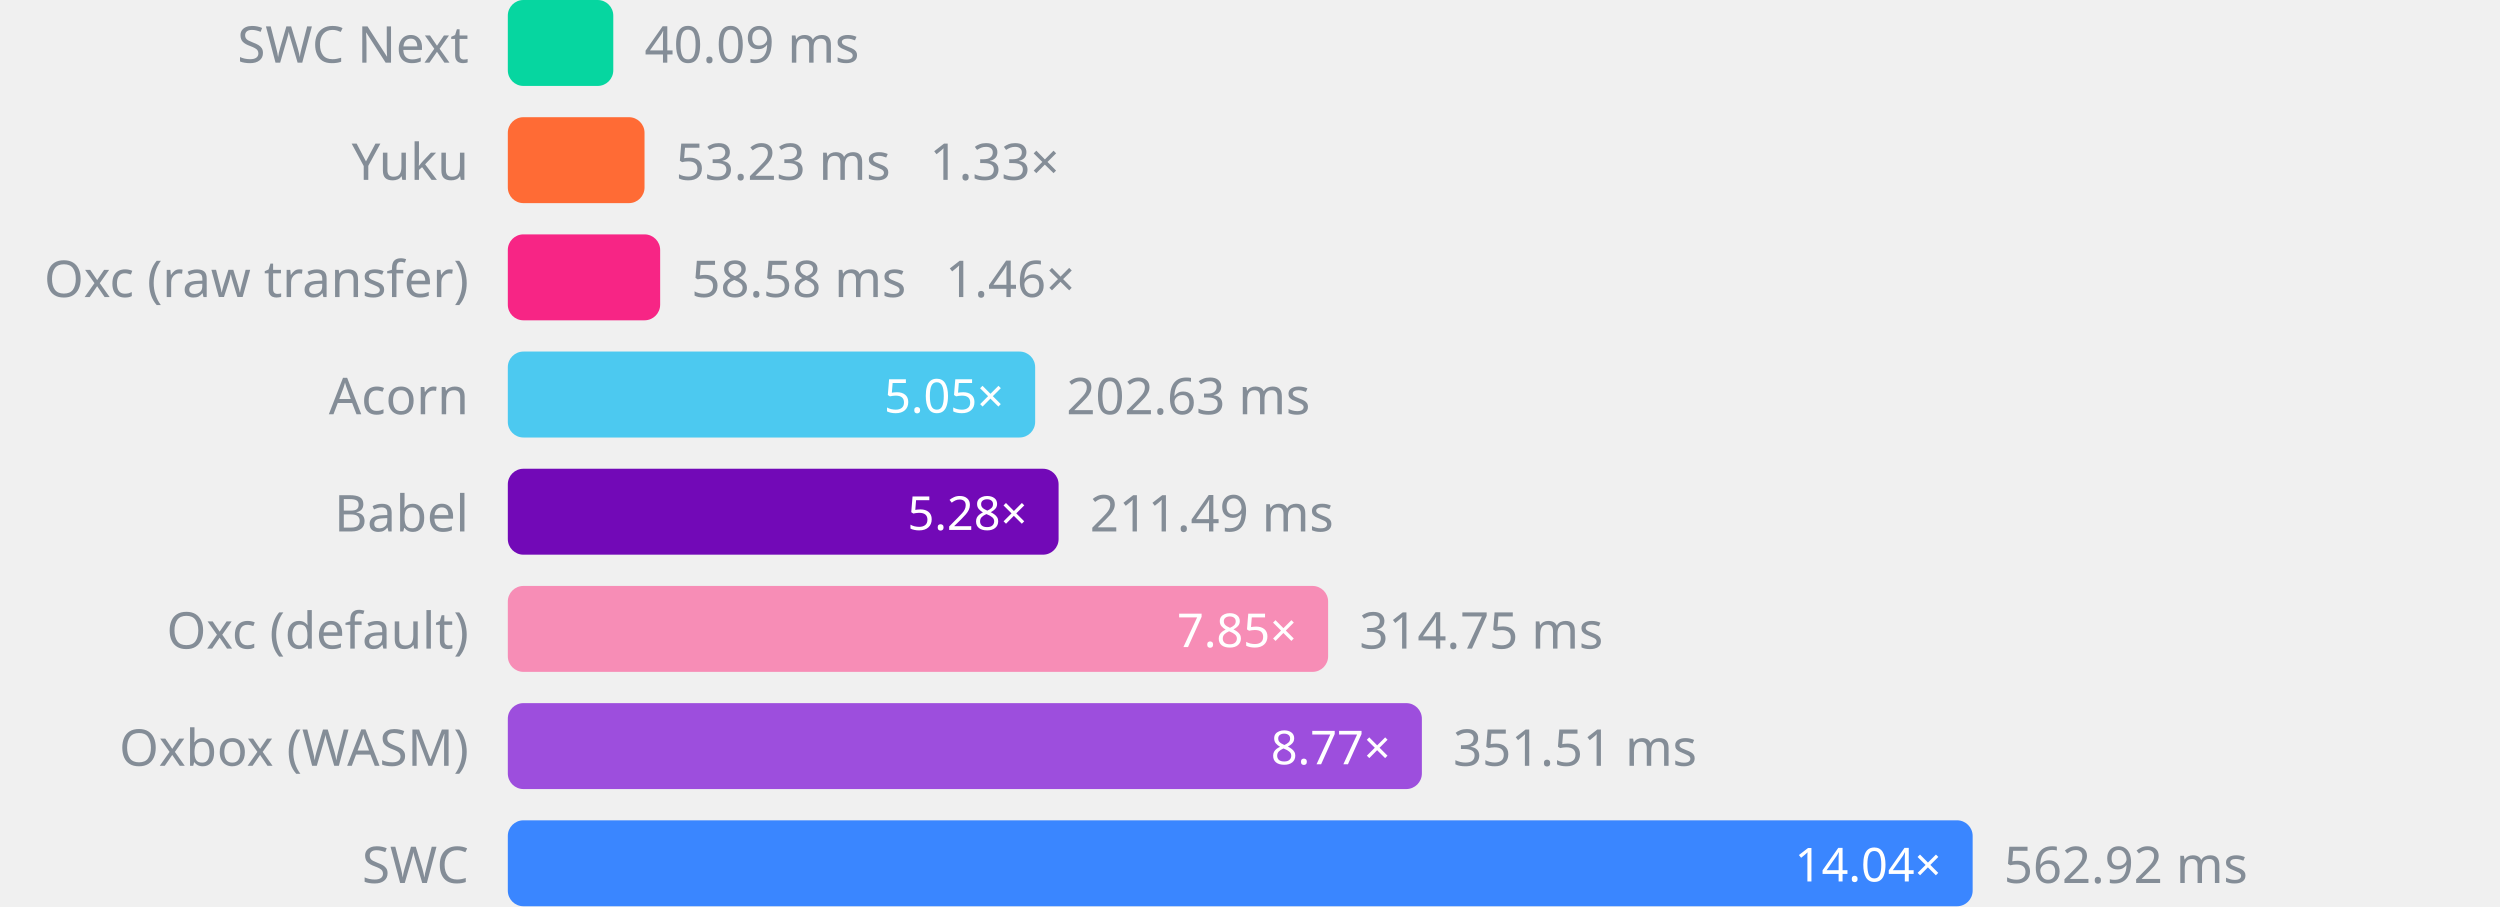
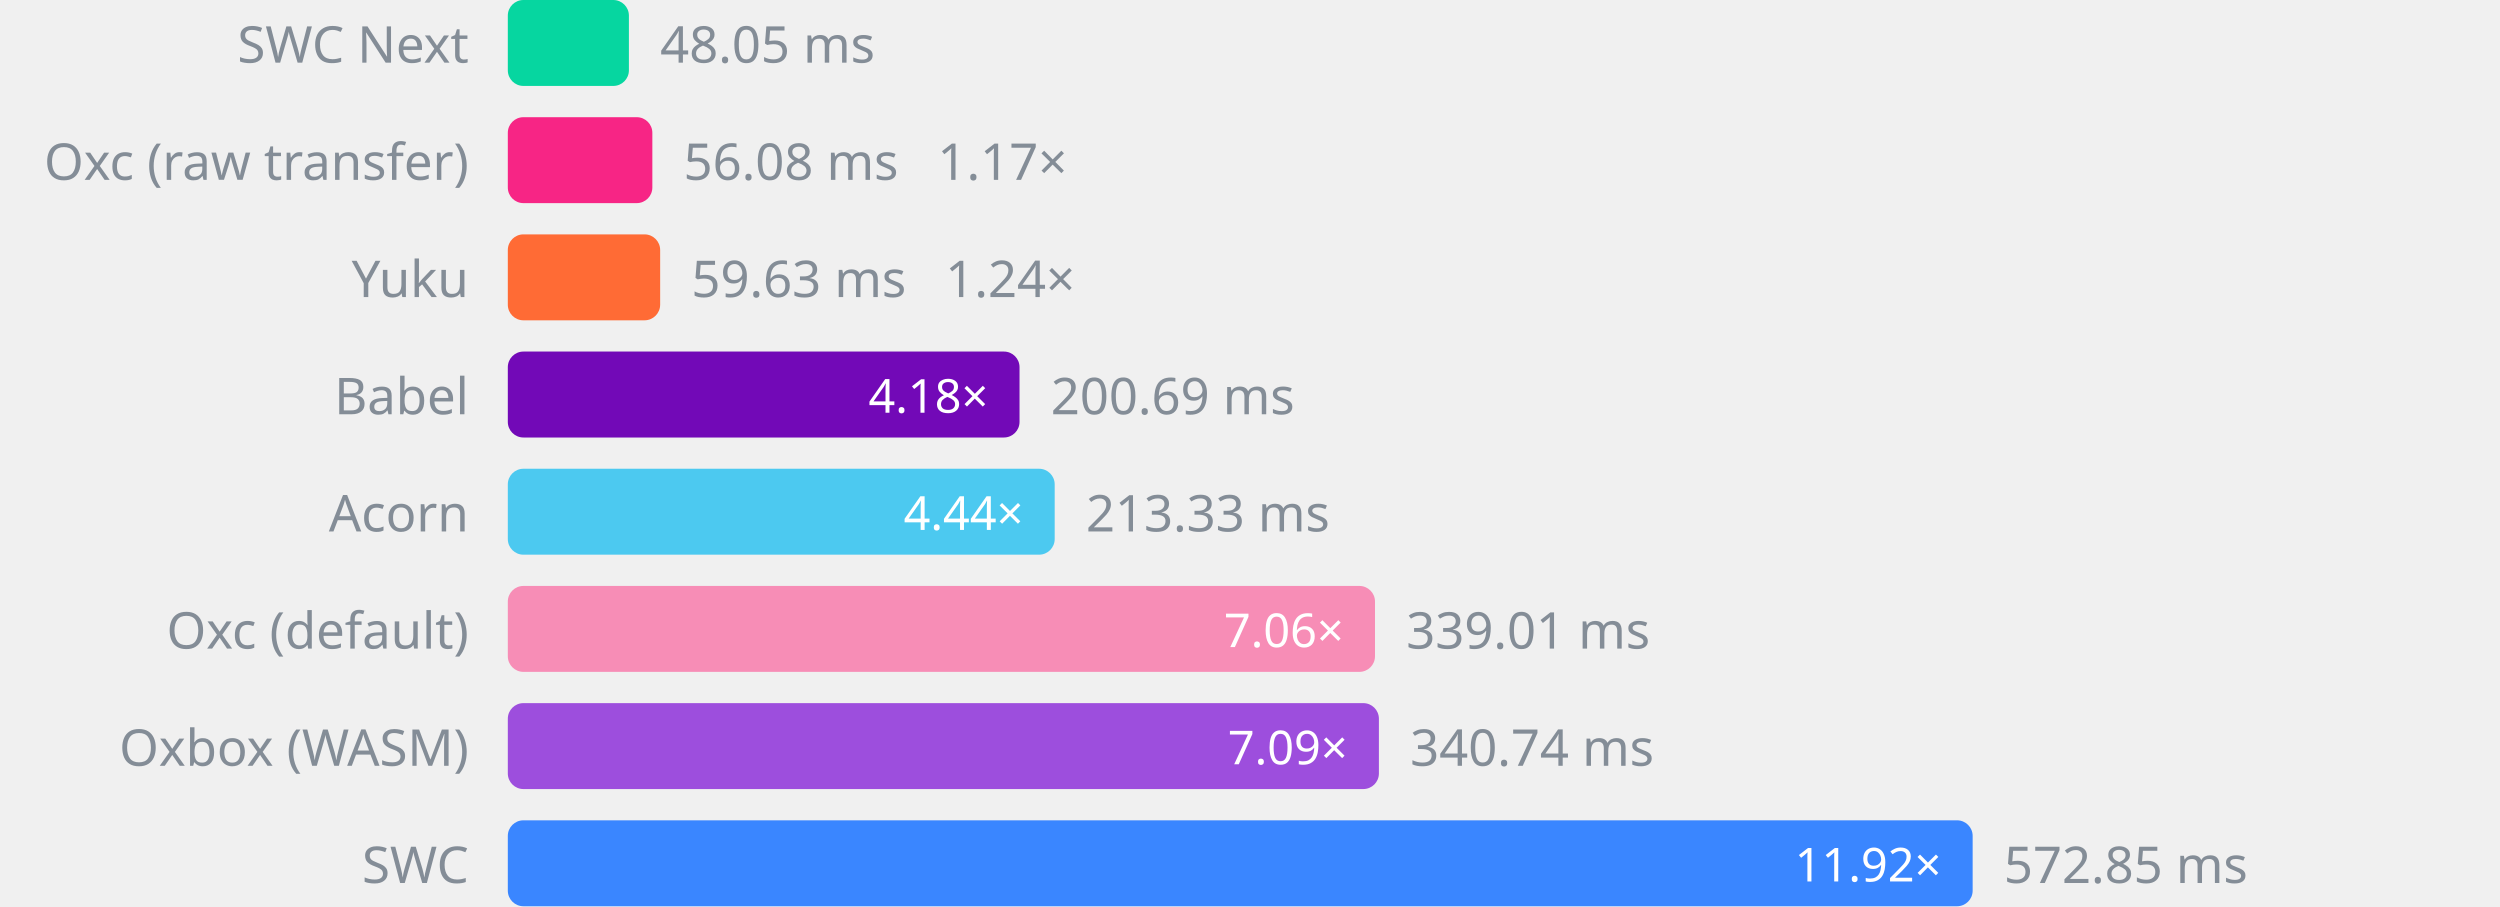
<svg xmlns="http://www.w3.org/2000/svg" width="640" height="232" viewBox="0 0 640 232">
  <style>
    text { font: 13px -apple-system, BlinkMacSystemFont, "Segoe UI", "Noto Sans", Helvetica, Arial, sans-serif; fill: #848d97; dominant-baseline: central; font-variant-numeric: tabular-nums }
    .ratio { font-size: 12px; fill: #fff }
  </style>
  <text x="120" y="11" text-anchor="end">SWC Next</text>
-   <rect x="130" y="0" width="27" height="22" rx="4" fill="#06D6A0" />
-   <text x="165" y="11">40.09 ms</text>
-   <text x="120" y="41" text-anchor="end">Yuku</text>
-   <rect x="130" y="30" width="35" height="22" rx="4" fill="#FF6B35" />
-   <text x="173" y="41">53.23 ms</text>
-   <text x="238" y="41">1.33×</text>
-   <text x="120" y="71" text-anchor="end">Oxc (raw transfer)</text>
-   <rect x="130" y="60" width="39" height="22" rx="4" fill="#F72585" />
-   <text x="177" y="71">58.58 ms</text>
-   <text x="242" y="71">1.46×</text>
-   <text x="120" y="101" text-anchor="end">Acorn</text>
-   <rect x="130" y="90" width="135" height="22" rx="4" fill="#4CC9F0" />
-   <text x="273" y="101">202.63 ms</text>
-   <text class="ratio" x="257" y="101" text-anchor="end">5.05×</text>
-   <text x="120" y="131" text-anchor="end">Babel</text>
-   <rect x="130" y="120" width="141" height="22" rx="4" fill="#7209B7" />
-   <text x="279" y="131">211.49 ms</text>
-   <text class="ratio" x="263" y="131" text-anchor="end">5.28×</text>
+   <rect x="130" y="0" width="31" height="22" rx="4" fill="#06D6A0" />
+   <text x="169" y="11">48.05 ms</text>
+   <text x="120" y="41" text-anchor="end">Oxc (raw transfer)</text>
+   <rect x="130" y="30" width="37" height="22" rx="4" fill="#F72585" />
+   <text x="175" y="41">56.08 ms</text>
+   <text x="240" y="41">1.17×</text>
+   <text x="120" y="71" text-anchor="end">Yuku</text>
+   <rect x="130" y="60" width="39" height="22" rx="4" fill="#FF6B35" />
+   <text x="177" y="71">59.63 ms</text>
+   <text x="242" y="71">1.24×</text>
+   <text x="120" y="101" text-anchor="end">Babel</text>
+   <rect x="130" y="90" width="131" height="22" rx="4" fill="#7209B7" />
+   <text x="269" y="101">200.69 ms</text>
+   <text class="ratio" x="253" y="101" text-anchor="end">4.18×</text>
+   <text x="120" y="131" text-anchor="end">Acorn</text>
+   <rect x="130" y="120" width="140" height="22" rx="4" fill="#4CC9F0" />
+   <text x="278" y="131">213.33 ms</text>
+   <text class="ratio" x="262" y="131" text-anchor="end">4.44×</text>
  <text x="120" y="161" text-anchor="end">Oxc (default)</text>
-   <rect x="130" y="150" width="210" height="22" rx="4" fill="#F78DB6" />
-   <text x="348" y="161">314.75 ms</text>
-   <text class="ratio" x="332" y="161" text-anchor="end">7.85×</text>
+   <rect x="130" y="150" width="222" height="22" rx="4" fill="#F78DB6" />
+   <text x="360" y="161">339.01 ms</text>
+   <text class="ratio" x="344" y="161" text-anchor="end">7.06×</text>
  <text x="120" y="191" text-anchor="end">Oxbox (WASM)</text>
-   <rect x="130" y="180" width="234" height="22" rx="4" fill="#9D4EDD" />
-   <text x="372" y="191">351.51 ms</text>
-   <text class="ratio" x="356" y="191" text-anchor="end">8.77×</text>
+   <rect x="130" y="180" width="223" height="22" rx="4" fill="#9D4EDD" />
+   <text x="361" y="191">340.74 ms</text>
+   <text class="ratio" x="345" y="191" text-anchor="end">7.09×</text>
  <text x="120" y="221" text-anchor="end">SWC</text>
  <rect x="130" y="210" width="375" height="22" rx="4" fill="#3A86FF" />
-   <text x="513" y="221">562.92 ms</text>
-   <text class="ratio" x="497" y="221" text-anchor="end">14.04×</text>
+   <text x="513" y="221">572.85 ms</text>
+   <text class="ratio" x="497" y="221" text-anchor="end">11.92×</text>
</svg>
